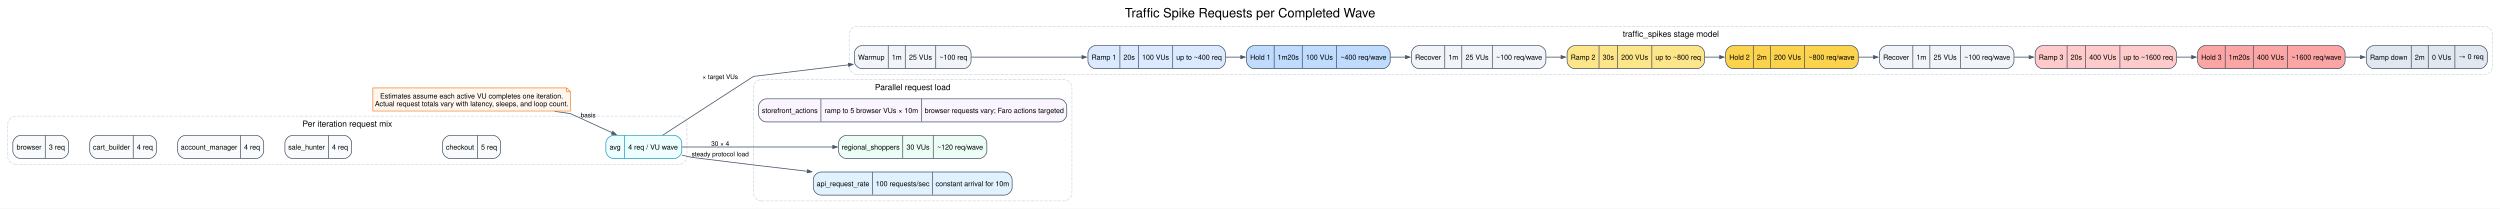
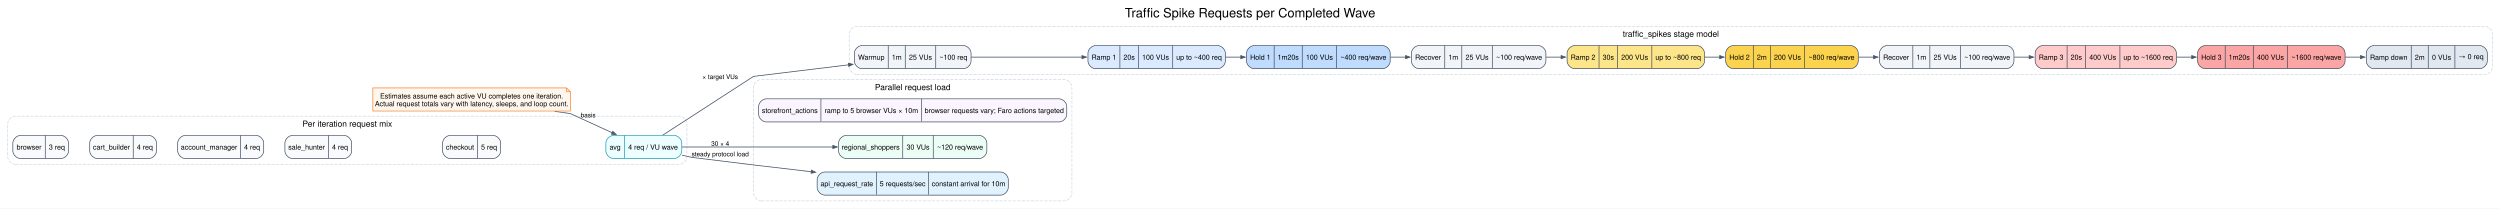
<svg xmlns="http://www.w3.org/2000/svg" width="3895pt" height="325pt" viewBox="0.00 0.00 3895.00 325.00">
  <g id="graph0" class="graph" transform="scale(1 1) rotate(0) translate(4 321)">
    <polygon fill="white" stroke="none" points="-4,4 -4,-321 3891.25,-321 3891.25,4 -4,4" />
    <text xml:space="preserve" text-anchor="middle" x="1943.62" y="-294" font-family="Helvetica,sans-Serif" font-size="20.00">Traffic Spike Requests per Completed Wave</text>
    <g id="clust1" class="cluster">
      <path fill="none" stroke="#cbd5e1" stroke-dasharray="5,2" d="M20,-65C20,-65 1054.22,-65 1054.22,-65 1060.22,-65 1066.22,-71 1066.22,-77 1066.22,-77 1066.22,-128 1066.22,-128 1066.22,-134 1060.22,-140 1054.22,-140 1054.22,-140 20,-140 20,-140 14,-140 8,-134 8,-128 8,-128 8,-77 8,-77 8,-71 14,-65 20,-65" />
      <text xml:space="preserve" text-anchor="middle" x="537.11" y="-123.65" font-family="Helvetica,sans-Serif" font-size="13.00">Per iteration request mix</text>
    </g>
    <g id="clust2" class="cluster">
      <path fill="none" stroke="#cbd5e1" stroke-dasharray="5,2" d="M1331.09,-205C1331.09,-205 3867.25,-205 3867.25,-205 3873.25,-205 3879.25,-211 3879.25,-217 3879.25,-217 3879.25,-268 3879.25,-268 3879.25,-274 3873.25,-280 3867.25,-280 3867.25,-280 1331.09,-280 1331.09,-280 1325.09,-280 1319.09,-274 1319.09,-268 1319.09,-268 1319.09,-217 1319.09,-217 1319.09,-211 1325.09,-205 1331.09,-205" />
      <text xml:space="preserve" text-anchor="middle" x="2599.17" y="-263.65" font-family="Helvetica,sans-Serif" font-size="13.00">traffic_spikes stage model</text>
    </g>
    <g id="clust3" class="cluster">
      <path fill="none" stroke="#cbd5e1" stroke-dasharray="5,2" d="M1181.97,-8C1181.97,-8 1654.03,-8 1654.03,-8 1660.03,-8 1666.03,-14 1666.03,-20 1666.03,-20 1666.03,-185 1666.03,-185 1666.03,-191 1660.03,-197 1654.03,-197 1654.03,-197 1181.97,-197 1181.97,-197 1175.97,-197 1169.97,-191 1169.97,-185 1169.97,-185 1169.97,-20 1169.97,-20 1169.97,-14 1175.97,-8 1181.97,-8" />
      <text xml:space="preserve" text-anchor="middle" x="1418" y="-180.65" font-family="Helvetica,sans-Serif" font-size="13.00">Parallel request load</text>
    </g>
    <g id="edge15" class="edge">
      <path fill="none" stroke="#475569" stroke-width="1.2" d="M860.12,-147.53C874.82,-145.42 884.68,-144 884.68,-144 884.68,-144 919.1,-128.21 950.02,-114.04" />
      <polygon fill="#475569" stroke="#475569" stroke-width="1.2" points="950.78,-116.38 956.13,-111.24 948.74,-111.93 950.78,-116.38" />
      <text xml:space="preserve" text-anchor="middle" x="912.3" y="-138.2" font-family="Helvetica,sans-Serif" font-size="10.00">basis</text>
    </g>
    <g id="edge16" class="edge">
      <path fill="none" stroke="#475569" stroke-width="1.2" d="M1028.51,-110.41C1076.88,-141.73 1169.97,-202 1169.97,-202 1169.97,-202 1249.6,-211.67 1318.43,-220.03" />
      <polygon fill="#475569" stroke="#475569" stroke-width="1.2" points="1317.72,-222.41 1324.96,-220.82 1318.31,-217.55 1317.72,-222.41" />
      <text xml:space="preserve" text-anchor="middle" x="1118.09" y="-197.89" font-family="Helvetica,sans-Serif" font-size="10.00">× target VUs</text>
    </g>
    <g id="edge17" class="edge">
      <path fill="none" stroke="#475569" stroke-width="1.2" d="M1058.49,-92C1119.25,-92 1216.19,-92 1293.95,-92" />
      <polygon fill="#475569" stroke="#475569" stroke-width="1.2" points="1293.56,-94.45 1300.56,-92 1293.56,-89.55 1293.56,-94.45" />
      <text xml:space="preserve" text-anchor="middle" x="1118.09" y="-93.75" font-family="Helvetica,sans-Serif" font-size="10.00">30 × 4</text>
    </g>
    <g id="edge18" class="edge">
-       <path fill="none" stroke="#475569" stroke-width="1.2" d="M1058.5,-79.2C1067.69,-77.18 1074.22,-75.75 1074.22,-75.75 1074.22,-75.75 1169.97,-64 1169.97,-64 1169.97,-64 1207.86,-59.55 1253.96,-54.14" />
-       <polygon fill="#475569" stroke="#475569" stroke-width="1.2" points="1254.19,-56.58 1260.85,-53.33 1253.62,-51.71 1254.19,-56.58" />
+       <path fill="none" stroke="#475569" stroke-width="1.2" d="M1058.5,-79.2C1067.69,-77.18 1074.22,-75.75 1074.22,-75.75 1074.22,-75.75 1169.97,-64 1169.97,-64 1169.97,-64 1211.29,-59.15 1260.12,-53.42" />
+       <polygon fill="#475569" stroke="#475569" stroke-width="1.2" points="1260.2,-55.87 1266.86,-52.63 1259.63,-51.01 1260.2,-55.87" />
      <text xml:space="preserve" text-anchor="middle" x="1118.09" y="-77.5" font-family="Helvetica,sans-Serif" font-size="10.00">steady protocol load</text>
    </g>
    <g id="edge6" class="edge">
      <path fill="none" stroke="#475569" stroke-width="1.2" d="M1509.08,-232C1560.8,-232 1626.3,-232 1681.75,-232" />
      <polygon fill="#475569" stroke="#475569" stroke-width="1.2" points="1681.75,-234.45 1688.75,-232 1681.75,-229.55 1681.75,-234.45" />
    </g>
    <g id="edge7" class="edge">
      <path fill="none" stroke="#475569" stroke-width="1.2" d="M1905.44,-232C1913.34,-232 1921.35,-232 1929.32,-232" />
      <polygon fill="#475569" stroke="#475569" stroke-width="1.2" points="1929.14,-234.45 1936.14,-232 1929.14,-229.55 1929.14,-234.45" />
    </g>
    <g id="edge8" class="edge">
      <path fill="none" stroke="#475569" stroke-width="1.2" d="M2162.2,-232C2170.13,-232 2178.14,-232 2186.08,-232" />
      <polygon fill="#475569" stroke="#475569" stroke-width="1.2" points="2185.85,-234.45 2192.85,-232 2185.85,-229.55 2185.85,-234.45" />
    </g>
    <g id="edge9" class="edge">
      <path fill="none" stroke="#475569" stroke-width="1.2" d="M2404.77,-232C2412.53,-232 2420.39,-232 2428.22,-232" />
      <polygon fill="#475569" stroke="#475569" stroke-width="1.2" points="2428.21,-234.45 2435.21,-232 2428.21,-229.55 2428.21,-234.45" />
    </g>
    <g id="edge10" class="edge">
      <path fill="none" stroke="#475569" stroke-width="1.2" d="M2651.76,-232C2659.66,-232 2667.63,-232 2675.56,-232" />
      <polygon fill="#475569" stroke="#475569" stroke-width="1.2" points="2675.31,-234.45 2682.31,-232 2675.31,-229.55 2675.31,-234.45" />
    </g>
    <g id="edge11" class="edge">
      <path fill="none" stroke="#475569" stroke-width="1.2" d="M2891.67,-232C2899.39,-232 2907.21,-232 2914.99,-232" />
      <polygon fill="#475569" stroke="#475569" stroke-width="1.2" points="2914.94,-234.45 2921.94,-232 2914.94,-229.55 2914.94,-234.45" />
    </g>
    <g id="edge12" class="edge">
      <path fill="none" stroke="#475569" stroke-width="1.2" d="M3134.22,-232C3141.93,-232 3149.73,-232 3157.5,-232" />
      <polygon fill="#475569" stroke="#475569" stroke-width="1.2" points="3157.45,-234.45 3164.45,-232 3157.45,-229.55 3157.45,-234.45" />
    </g>
    <g id="edge13" class="edge">
      <path fill="none" stroke="#475569" stroke-width="1.2" d="M3387.09,-232C3394.97,-232 3402.95,-232 3410.91,-232" />
      <polygon fill="#475569" stroke="#475569" stroke-width="1.2" points="3410.7,-234.45 3417.7,-232 3410.7,-229.55 3410.7,-234.45" />
    </g>
    <g id="edge14" class="edge">
      <path fill="none" stroke="#475569" stroke-width="1.2" d="M3649.88,-232C3657.79,-232 3665.74,-232 3673.59,-232" />
      <polygon fill="#475569" stroke="#475569" stroke-width="1.2" points="3673.58,-234.45 3680.58,-232 3673.58,-229.55 3673.58,-234.45" />
    </g>
    <g id="node1" class="node">
      <polygon fill="#fff7ed" stroke="#f97316" points="878.68,-184 576.91,-184 576.91,-148 884.68,-148 884.68,-178 878.68,-184" />
      <polyline fill="none" stroke="#f97316" points="878.68,-184 878.68,-178" />
      <polyline fill="none" stroke="#f97316" points="884.68,-178 878.68,-178" />
      <text xml:space="preserve" text-anchor="middle" x="730.8" y="-167.55" font-family="Helvetica,sans-Serif" font-size="11.00">Estimates assume each active VU completes one iteration.</text>
      <text xml:space="preserve" text-anchor="middle" x="730.8" y="-155.55" font-family="Helvetica,sans-Serif" font-size="11.00">Actual request totals vary with latency, sleeps, and loop count.</text>
    </g>
    <g id="node2" class="node">
      <path fill="#f8fafc" stroke="#334155" d="M28,-74C28,-74 90.79,-74 90.79,-74 96.79,-74 102.79,-80 102.79,-86 102.79,-86 102.79,-98 102.79,-98 102.79,-104 96.79,-110 90.79,-110 90.79,-110 28,-110 28,-110 22,-110 16,-104 16,-98 16,-98 16,-86 16,-86 16,-80 22,-74 28,-74" />
      <text xml:space="preserve" text-anchor="middle" x="41.26" y="-87.95" font-family="Helvetica,sans-Serif" font-size="11.00">browser</text>
      <polyline fill="none" stroke="#334155" points="66.52,-74.8 66.52,-110" />
      <text xml:space="preserve" text-anchor="middle" x="84.65" y="-87.95" font-family="Helvetica,sans-Serif" font-size="11.00">3 req</text>
    </g>
    <g id="node3" class="node">
      <path fill="#f8fafc" stroke="#334155" d="M147.79,-74C147.79,-74 227.83,-74 227.83,-74 233.83,-74 239.83,-80 239.83,-86 239.83,-86 239.83,-98 239.83,-98 239.83,-104 233.83,-110 227.83,-110 227.83,-110 147.79,-110 147.79,-110 141.79,-110 135.79,-104 135.79,-98 135.79,-98 135.79,-86 135.79,-86 135.79,-80 141.79,-74 147.79,-74" />
      <text xml:space="preserve" text-anchor="middle" x="169.67" y="-87.95" font-family="Helvetica,sans-Serif" font-size="11.00">cart_builder</text>
      <polyline fill="none" stroke="#334155" points="203.56,-74.8 203.56,-110" />
      <text xml:space="preserve" text-anchor="middle" x="221.69" y="-87.95" font-family="Helvetica,sans-Serif" font-size="11.00">4 req</text>
    </g>
    <g id="node4" class="node">
      <path fill="#f8fafc" stroke="#334155" d="M284.83,-74C284.83,-74 394.87,-74 394.87,-74 400.87,-74 406.87,-80 406.87,-86 406.87,-86 406.87,-98 406.87,-98 406.87,-104 400.87,-110 394.87,-110 394.87,-110 284.83,-110 284.83,-110 278.83,-110 272.83,-104 272.83,-98 272.83,-98 272.83,-86 272.83,-86 272.83,-80 278.83,-74 284.83,-74" />
      <text xml:space="preserve" text-anchor="middle" x="321.71" y="-87.95" font-family="Helvetica,sans-Serif" font-size="11.00">account_manager</text>
      <polyline fill="none" stroke="#334155" points="370.6,-74.8 370.6,-110" />
      <text xml:space="preserve" text-anchor="middle" x="388.73" y="-87.95" font-family="Helvetica,sans-Serif" font-size="11.00">4 req</text>
    </g>
    <g id="node5" class="node">
      <path fill="#f8fafc" stroke="#334155" d="M451.87,-74C451.87,-74 531.91,-74 531.91,-74 537.91,-74 543.91,-80 543.91,-86 543.91,-86 543.91,-98 543.91,-98 543.91,-104 537.91,-110 531.91,-110 531.91,-110 451.87,-110 451.87,-110 445.87,-110 439.87,-104 439.87,-98 439.87,-98 439.87,-86 439.87,-86 439.87,-80 445.87,-74 451.87,-74" />
      <text xml:space="preserve" text-anchor="middle" x="473.75" y="-87.95" font-family="Helvetica,sans-Serif" font-size="11.00">sale_hunter</text>
      <polyline fill="none" stroke="#334155" points="507.64,-74.8 507.64,-110" />
      <text xml:space="preserve" text-anchor="middle" x="525.77" y="-87.95" font-family="Helvetica,sans-Serif" font-size="11.00">4 req</text>
    </g>
    <g id="node6" class="node">
      <path fill="#f8fafc" stroke="#334155" d="M697.53,-74C697.53,-74 764.07,-74 764.07,-74 770.07,-74 776.07,-80 776.07,-86 776.07,-86 776.07,-98 776.07,-98 776.07,-104 770.07,-110 764.07,-110 764.07,-110 697.53,-110 697.53,-110 691.53,-110 685.53,-104 685.53,-98 685.53,-98 685.53,-86 685.53,-86 685.53,-80 691.53,-74 697.53,-74" />
      <text xml:space="preserve" text-anchor="middle" x="712.66" y="-87.95" font-family="Helvetica,sans-Serif" font-size="11.00">checkout</text>
      <polyline fill="none" stroke="#334155" points="739.8,-74.8 739.8,-110" />
      <text xml:space="preserve" text-anchor="middle" x="757.93" y="-87.95" font-family="Helvetica,sans-Serif" font-size="11.00">5 req</text>
    </g>
    <g id="node7" class="node">
      <path fill="#ecfeff" stroke="#0891b2" d="M951.93,-74C951.93,-74 1046.22,-74 1046.22,-74 1052.22,-74 1058.22,-80 1058.22,-86 1058.22,-86 1058.22,-98 1058.22,-98 1058.22,-104 1052.22,-110 1046.22,-110 1046.22,-110 951.93,-110 951.93,-110 945.93,-110 939.93,-104 939.93,-98 939.93,-98 939.93,-86 939.93,-86 939.93,-80 945.93,-74 951.93,-74" />
      <text xml:space="preserve" text-anchor="middle" x="954.31" y="-87.95" font-family="Helvetica,sans-Serif" font-size="11.00">avg</text>
      <polyline fill="none" stroke="#0891b2" points="968.7,-74.8 968.7,-110" />
      <text xml:space="preserve" text-anchor="middle" x="1013.46" y="-87.95" font-family="Helvetica,sans-Serif" font-size="11.00">4 req / VU wave</text>
    </g>
    <g id="node8" class="node">
      <path fill="#f1f5f9" stroke="#334155" d="M1339.09,-214C1339.09,-214 1496.91,-214 1496.91,-214 1502.91,-214 1508.91,-220 1508.91,-226 1508.91,-226 1508.91,-238 1508.91,-238 1508.91,-244 1502.91,-250 1496.91,-250 1496.91,-250 1339.09,-250 1339.09,-250 1333.09,-250 1327.09,-244 1327.09,-238 1327.09,-238 1327.09,-226 1327.09,-226 1327.09,-220 1333.09,-214 1339.09,-214" />
      <text xml:space="preserve" text-anchor="middle" x="1353.47" y="-227.95" font-family="Helvetica,sans-Serif" font-size="11.00">Warmup</text>
      <polyline fill="none" stroke="#334155" points="1379.86,-214.8 1379.86,-250" />
      <text xml:space="preserve" text-anchor="middle" x="1393.12" y="-227.95" font-family="Helvetica,sans-Serif" font-size="11.00">1m</text>
      <polyline fill="none" stroke="#334155" points="1406.38,-214.8 1406.38,-250" />
      <text xml:space="preserve" text-anchor="middle" x="1430.13" y="-227.95" font-family="Helvetica,sans-Serif" font-size="11.00">25 VUs</text>
      <polyline fill="none" stroke="#334155" points="1453.89,-214.8 1453.89,-250" />
      <text xml:space="preserve" text-anchor="middle" x="1481.4" y="-227.95" font-family="Helvetica,sans-Serif" font-size="11.00">~100 req</text>
    </g>
    <g id="node9" class="node">
      <path fill="#dbeafe" stroke="#334155" d="M1703.03,-214C1703.03,-214 1893.11,-214 1893.11,-214 1899.11,-214 1905.11,-220 1905.11,-226 1905.11,-226 1905.11,-238 1905.11,-238 1905.11,-244 1899.11,-250 1893.11,-250 1893.11,-250 1703.03,-250 1703.03,-250 1697.03,-250 1691.03,-244 1691.03,-238 1691.03,-238 1691.03,-226 1691.03,-226 1691.03,-220 1697.03,-214 1703.03,-214" />
      <text xml:space="preserve" text-anchor="middle" x="1715.92" y="-227.95" font-family="Helvetica,sans-Serif" font-size="11.00">Ramp 1</text>
      <polyline fill="none" stroke="#334155" points="1740.8,-214.8 1740.8,-250" />
      <text xml:space="preserve" text-anchor="middle" x="1755.19" y="-227.95" font-family="Helvetica,sans-Serif" font-size="11.00">20s</text>
      <polyline fill="none" stroke="#334155" points="1769.57,-214.8 1769.57,-250" />
      <text xml:space="preserve" text-anchor="middle" x="1796.33" y="-227.95" font-family="Helvetica,sans-Serif" font-size="11.00">100 VUs</text>
      <polyline fill="none" stroke="#334155" points="1823.09,-214.8 1823.09,-250" />
      <text xml:space="preserve" text-anchor="middle" x="1864.1" y="-227.95" font-family="Helvetica,sans-Serif" font-size="11.00">up to ~400 req</text>
    </g>
    <g id="node10" class="node">
      <path fill="#bfdbfe" stroke="#334155" d="M1950.11,-214C1950.11,-214 2149.94,-214 2149.94,-214 2155.94,-214 2161.94,-220 2161.94,-226 2161.94,-226 2161.94,-238 2161.94,-238 2161.94,-244 2155.94,-250 2149.94,-250 2149.94,-250 1950.11,-250 1950.11,-250 1944.11,-250 1938.11,-244 1938.11,-238 1938.11,-238 1938.11,-226 1938.11,-226 1938.11,-220 1944.11,-214 1950.11,-214" />
      <text xml:space="preserve" text-anchor="middle" x="1959.62" y="-227.95" font-family="Helvetica,sans-Serif" font-size="11.00">Hold 1</text>
      <polyline fill="none" stroke="#334155" points="1981.13,-214.8 1981.13,-250" />
      <text xml:space="preserve" text-anchor="middle" x="2003.02" y="-227.95" font-family="Helvetica,sans-Serif" font-size="11.00">1m20s</text>
      <polyline fill="none" stroke="#334155" points="2024.9,-214.8 2024.9,-250" />
      <text xml:space="preserve" text-anchor="middle" x="2051.66" y="-227.95" font-family="Helvetica,sans-Serif" font-size="11.00">100 VUs</text>
      <polyline fill="none" stroke="#334155" points="2078.42,-214.8 2078.42,-250" />
      <text xml:space="preserve" text-anchor="middle" x="2120.18" y="-227.95" font-family="Helvetica,sans-Serif" font-size="11.00">~400 req/wave</text>
    </g>
    <g id="node11" class="node">
      <path fill="#f1f5f9" stroke="#334155" d="M2206.94,-214C2206.94,-214 2392.52,-214 2392.52,-214 2398.52,-214 2404.52,-220 2404.52,-226 2404.52,-226 2404.52,-238 2404.52,-238 2404.52,-244 2398.52,-250 2392.52,-250 2392.52,-250 2206.94,-250 2206.94,-250 2200.94,-250 2194.94,-244 2194.94,-238 2194.94,-238 2194.94,-226 2194.94,-226 2194.94,-220 2200.94,-214 2206.94,-214" />
      <text xml:space="preserve" text-anchor="middle" x="2220.95" y="-227.95" font-family="Helvetica,sans-Serif" font-size="11.00">Recover</text>
      <polyline fill="none" stroke="#334155" points="2246.96,-214.8 2246.96,-250" />
      <text xml:space="preserve" text-anchor="middle" x="2260.22" y="-227.95" font-family="Helvetica,sans-Serif" font-size="11.00">1m</text>
      <polyline fill="none" stroke="#334155" points="2273.48,-214.8 2273.48,-250" />
      <text xml:space="preserve" text-anchor="middle" x="2297.24" y="-227.95" font-family="Helvetica,sans-Serif" font-size="11.00">25 VUs</text>
      <polyline fill="none" stroke="#334155" points="2321,-214.8 2321,-250" />
      <text xml:space="preserve" text-anchor="middle" x="2362.76" y="-227.95" font-family="Helvetica,sans-Serif" font-size="11.00">~100 req/wave</text>
    </g>
    <g id="node12" class="node">
      <path fill="#fde68a" stroke="#334155" d="M2449.52,-214C2449.52,-214 2639.6,-214 2639.6,-214 2645.6,-214 2651.6,-220 2651.6,-226 2651.6,-226 2651.6,-238 2651.6,-238 2651.6,-244 2645.6,-250 2639.6,-250 2639.6,-250 2449.52,-250 2449.52,-250 2443.52,-250 2437.52,-244 2437.52,-238 2437.52,-238 2437.52,-226 2437.52,-226 2437.52,-220 2443.52,-214 2449.52,-214" />
      <text xml:space="preserve" text-anchor="middle" x="2462.41" y="-227.95" font-family="Helvetica,sans-Serif" font-size="11.00">Ramp 2</text>
      <polyline fill="none" stroke="#334155" points="2487.29,-214.8 2487.29,-250" />
      <text xml:space="preserve" text-anchor="middle" x="2501.68" y="-227.95" font-family="Helvetica,sans-Serif" font-size="11.00">30s</text>
      <polyline fill="none" stroke="#334155" points="2516.06,-214.8 2516.06,-250" />
      <text xml:space="preserve" text-anchor="middle" x="2542.82" y="-227.95" font-family="Helvetica,sans-Serif" font-size="11.00">200 VUs</text>
      <polyline fill="none" stroke="#334155" points="2569.58,-214.8 2569.58,-250" />
      <text xml:space="preserve" text-anchor="middle" x="2610.59" y="-227.95" font-family="Helvetica,sans-Serif" font-size="11.00">up to ~800 req</text>
    </g>
    <g id="node13" class="node">
      <path fill="#fcd34d" stroke="#334155" d="M2696.6,-214C2696.6,-214 2879.18,-214 2879.18,-214 2885.18,-214 2891.18,-220 2891.18,-226 2891.18,-226 2891.18,-238 2891.18,-238 2891.18,-244 2885.18,-250 2879.18,-250 2879.18,-250 2696.6,-250 2696.6,-250 2690.6,-250 2684.6,-244 2684.6,-238 2684.6,-238 2684.6,-226 2684.6,-226 2684.6,-220 2690.6,-214 2696.6,-214" />
      <text xml:space="preserve" text-anchor="middle" x="2706.11" y="-227.95" font-family="Helvetica,sans-Serif" font-size="11.00">Hold 2</text>
      <polyline fill="none" stroke="#334155" points="2727.62,-214.8 2727.62,-250" />
      <text xml:space="preserve" text-anchor="middle" x="2740.88" y="-227.95" font-family="Helvetica,sans-Serif" font-size="11.00">2m</text>
      <polyline fill="none" stroke="#334155" points="2754.14,-214.8 2754.14,-250" />
      <text xml:space="preserve" text-anchor="middle" x="2780.9" y="-227.95" font-family="Helvetica,sans-Serif" font-size="11.00">200 VUs</text>
      <polyline fill="none" stroke="#334155" points="2807.66,-214.8 2807.66,-250" />
      <text xml:space="preserve" text-anchor="middle" x="2849.42" y="-227.95" font-family="Helvetica,sans-Serif" font-size="11.00">~800 req/wave</text>
    </g>
    <g id="node14" class="node">
      <path fill="#f1f5f9" stroke="#334155" d="M2936.18,-214C2936.18,-214 3121.76,-214 3121.76,-214 3127.76,-214 3133.76,-220 3133.76,-226 3133.76,-226 3133.76,-238 3133.76,-238 3133.76,-244 3127.76,-250 3121.76,-250 3121.76,-250 2936.18,-250 2936.18,-250 2930.18,-250 2924.18,-244 2924.18,-238 2924.18,-238 2924.18,-226 2924.18,-226 2924.18,-220 2930.18,-214 2936.18,-214" />
      <text xml:space="preserve" text-anchor="middle" x="2950.19" y="-227.95" font-family="Helvetica,sans-Serif" font-size="11.00">Recover</text>
      <polyline fill="none" stroke="#334155" points="2976.2,-214.8 2976.2,-250" />
      <text xml:space="preserve" text-anchor="middle" x="2989.46" y="-227.95" font-family="Helvetica,sans-Serif" font-size="11.00">1m</text>
      <polyline fill="none" stroke="#334155" points="3002.72,-214.8 3002.72,-250" />
      <text xml:space="preserve" text-anchor="middle" x="3026.48" y="-227.95" font-family="Helvetica,sans-Serif" font-size="11.00">25 VUs</text>
      <polyline fill="none" stroke="#334155" points="3050.24,-214.8 3050.24,-250" />
      <text xml:space="preserve" text-anchor="middle" x="3092" y="-227.95" font-family="Helvetica,sans-Serif" font-size="11.00">~100 req/wave</text>
    </g>
    <g id="node15" class="node">
      <path fill="#fecaca" stroke="#334155" d="M3178.76,-214C3178.76,-214 3374.84,-214 3374.84,-214 3380.84,-214 3386.84,-220 3386.84,-226 3386.84,-226 3386.84,-238 3386.84,-238 3386.84,-244 3380.84,-250 3374.84,-250 3374.84,-250 3178.76,-250 3178.76,-250 3172.76,-250 3166.76,-244 3166.76,-238 3166.76,-238 3166.76,-226 3166.76,-226 3166.76,-220 3172.76,-214 3178.76,-214" />
      <text xml:space="preserve" text-anchor="middle" x="3191.64" y="-227.95" font-family="Helvetica,sans-Serif" font-size="11.00">Ramp 3</text>
      <polyline fill="none" stroke="#334155" points="3216.53,-214.8 3216.53,-250" />
      <text xml:space="preserve" text-anchor="middle" x="3230.91" y="-227.95" font-family="Helvetica,sans-Serif" font-size="11.00">20s</text>
      <polyline fill="none" stroke="#334155" points="3245.3,-214.8 3245.3,-250" />
      <text xml:space="preserve" text-anchor="middle" x="3272.06" y="-227.95" font-family="Helvetica,sans-Serif" font-size="11.00">400 VUs</text>
      <polyline fill="none" stroke="#334155" points="3298.82,-214.8 3298.82,-250" />
      <text xml:space="preserve" text-anchor="middle" x="3342.83" y="-227.95" font-family="Helvetica,sans-Serif" font-size="11.00">up to ~1600 req</text>
    </g>
    <g id="node16" class="node">
      <path fill="#fca5a5" stroke="#334155" d="M3431.84,-214C3431.84,-214 3637.67,-214 3637.67,-214 3643.67,-214 3649.67,-220 3649.67,-226 3649.67,-226 3649.67,-238 3649.67,-238 3649.67,-244 3643.67,-250 3637.67,-250 3637.67,-250 3431.84,-250 3431.84,-250 3425.84,-250 3419.84,-244 3419.84,-238 3419.84,-238 3419.84,-226 3419.84,-226 3419.84,-220 3425.84,-214 3431.84,-214" />
      <text xml:space="preserve" text-anchor="middle" x="3441.35" y="-227.95" font-family="Helvetica,sans-Serif" font-size="11.00">Hold 3</text>
      <polyline fill="none" stroke="#334155" points="3462.86,-214.8 3462.86,-250" />
      <text xml:space="preserve" text-anchor="middle" x="3484.74" y="-227.95" font-family="Helvetica,sans-Serif" font-size="11.00">1m20s</text>
      <polyline fill="none" stroke="#334155" points="3506.63,-214.8 3506.63,-250" />
      <text xml:space="preserve" text-anchor="middle" x="3533.39" y="-227.95" font-family="Helvetica,sans-Serif" font-size="11.00">400 VUs</text>
      <polyline fill="none" stroke="#334155" points="3560.15,-214.8 3560.15,-250" />
      <text xml:space="preserve" text-anchor="middle" x="3604.91" y="-227.95" font-family="Helvetica,sans-Serif" font-size="11.00">~1600 req/wave</text>
    </g>
    <g id="node17" class="node">
      <path fill="#e2e8f0" stroke="#334155" d="M3694.67,-214C3694.67,-214 3859.25,-214 3859.25,-214 3865.25,-214 3871.25,-220 3871.25,-226 3871.25,-226 3871.25,-238 3871.25,-238 3871.25,-244 3865.25,-250 3859.25,-250 3859.25,-250 3694.67,-250 3694.67,-250 3688.67,-250 3682.67,-244 3682.67,-238 3682.67,-238 3682.67,-226 3682.67,-226 3682.67,-220 3688.67,-214 3694.67,-214" />
      <text xml:space="preserve" text-anchor="middle" x="3717.68" y="-227.83" font-family="Helvetica,sans-Serif" font-size="11.00">Ramp down</text>
      <polyline fill="none" stroke="#334155" points="3752.69,-214.55 3752.69,-250" />
      <text xml:space="preserve" text-anchor="middle" x="3765.95" y="-227.83" font-family="Helvetica,sans-Serif" font-size="11.00">2m</text>
      <polyline fill="none" stroke="#334155" points="3779.21,-214.55 3779.21,-250" />
      <text xml:space="preserve" text-anchor="middle" x="3799.97" y="-227.83" font-family="Helvetica,sans-Serif" font-size="11.00">0 VUs</text>
      <polyline fill="none" stroke="#334155" points="3820.73,-214.55 3820.73,-250" />
      <text xml:space="preserve" text-anchor="middle" x="3845.99" y="-228.95" font-family="Helvetica,sans-Serif" font-size="11.00">→ 0 req</text>
    </g>
    <g id="node18" class="node">
      <path fill="#ecfdf5" stroke="#334155" d="M1314.47,-74C1314.47,-74 1521.53,-74 1521.53,-74 1527.53,-74 1533.53,-80 1533.53,-86 1533.53,-86 1533.53,-98 1533.53,-98 1533.53,-104 1527.53,-110 1521.53,-110 1521.53,-110 1314.47,-110 1314.47,-110 1308.47,-110 1302.47,-104 1302.47,-98 1302.47,-98 1302.47,-86 1302.47,-86 1302.47,-80 1308.47,-74 1314.47,-74" />
      <text xml:space="preserve" text-anchor="middle" x="1352.48" y="-87.95" font-family="Helvetica,sans-Serif" font-size="11.00">regional_shoppers</text>
      <polyline fill="none" stroke="#334155" points="1402.49,-74.8 1402.49,-110" />
      <text xml:space="preserve" text-anchor="middle" x="1426.25" y="-87.95" font-family="Helvetica,sans-Serif" font-size="11.00">30 VUs</text>
      <polyline fill="none" stroke="#334155" points="1450.01,-74.8 1450.01,-110" />
      <text xml:space="preserve" text-anchor="middle" x="1491.77" y="-87.95" font-family="Helvetica,sans-Serif" font-size="11.00">~120 req/wave</text>
    </g>
    <g id="node19" class="node">
-       <path fill="#e0f2fe" stroke="#334155" d="M1275.1,-17C1275.1,-17 1560.9,-17 1560.9,-17 1566.9,-17 1572.9,-23 1572.9,-29 1572.9,-29 1572.9,-41 1572.9,-41 1572.9,-47 1566.9,-53 1560.9,-53 1560.9,-53 1275.1,-53 1275.1,-53 1269.1,-53 1263.1,-47 1263.1,-41 1263.1,-41 1263.1,-29 1263.1,-29 1263.1,-23 1269.1,-17 1275.1,-17" />
-       <text xml:space="preserve" text-anchor="middle" x="1309.36" y="-30.95" font-family="Helvetica,sans-Serif" font-size="11.00">api_request_rate</text>
-       <polyline fill="none" stroke="#334155" points="1355.62,-17.8 1355.62,-53" />
-       <text xml:space="preserve" text-anchor="middle" x="1402.25" y="-30.95" font-family="Helvetica,sans-Serif" font-size="11.00">100 requests/sec</text>
-       <polyline fill="none" stroke="#334155" points="1448.88,-17.8 1448.88,-53" />
-       <text xml:space="preserve" text-anchor="middle" x="1510.89" y="-30.95" font-family="Helvetica,sans-Serif" font-size="11.00">constant arrival for 10m</text>
+       <path fill="#e0f2fe" stroke="#334155" d="M1281.1,-17C1281.1,-17 1554.9,-17 1554.9,-17 1560.9,-17 1566.9,-23 1566.9,-29 1566.9,-29 1566.9,-41 1566.9,-41 1566.9,-47 1560.9,-53 1554.9,-53 1554.9,-53 1281.1,-53 1281.1,-53 1275.1,-53 1269.1,-47 1269.1,-41 1269.1,-41 1269.1,-29 1269.1,-29 1269.1,-23 1275.1,-17 1281.1,-17" />
+       <text xml:space="preserve" text-anchor="middle" x="1315.36" y="-30.95" font-family="Helvetica,sans-Serif" font-size="11.00">api_request_rate</text>
+       <polyline fill="none" stroke="#334155" points="1361.62,-17.8 1361.62,-53" />
+       <text xml:space="preserve" text-anchor="middle" x="1402.25" y="-30.95" font-family="Helvetica,sans-Serif" font-size="11.00">5 requests/sec</text>
+       <polyline fill="none" stroke="#334155" points="1442.88,-17.8 1442.88,-53" />
+       <text xml:space="preserve" text-anchor="middle" x="1504.89" y="-30.95" font-family="Helvetica,sans-Serif" font-size="11.00">constant arrival for 10m</text>
    </g>
    <g id="node20" class="node">
      <path fill="#faf5ff" stroke="#334155" d="M1189.97,-131C1189.97,-131 1646.03,-131 1646.03,-131 1652.03,-131 1658.03,-137 1658.03,-143 1658.03,-143 1658.03,-155 1658.03,-155 1658.03,-161 1652.03,-167 1646.03,-167 1646.03,-167 1189.97,-167 1189.97,-167 1183.97,-167 1177.97,-161 1177.97,-155 1177.97,-155 1177.97,-143 1177.97,-143 1177.97,-137 1183.97,-131 1189.97,-131" />
      <text xml:space="preserve" text-anchor="middle" x="1226.48" y="-144.95" font-family="Helvetica,sans-Serif" font-size="11.00">storefront_actions</text>
      <polyline fill="none" stroke="#334155" points="1274.99,-131.8 1274.99,-167" />
      <text xml:space="preserve" text-anchor="middle" x="1353.5" y="-144.95" font-family="Helvetica,sans-Serif" font-size="11.00">ramp to 5 browser VUs × 10m</text>
      <polyline fill="none" stroke="#334155" points="1432.01,-131.8 1432.01,-167" />
      <text xml:space="preserve" text-anchor="middle" x="1545.02" y="-144.95" font-family="Helvetica,sans-Serif" font-size="11.00">browser requests vary; Faro actions targeted</text>
    </g>
  </g>
</svg>
